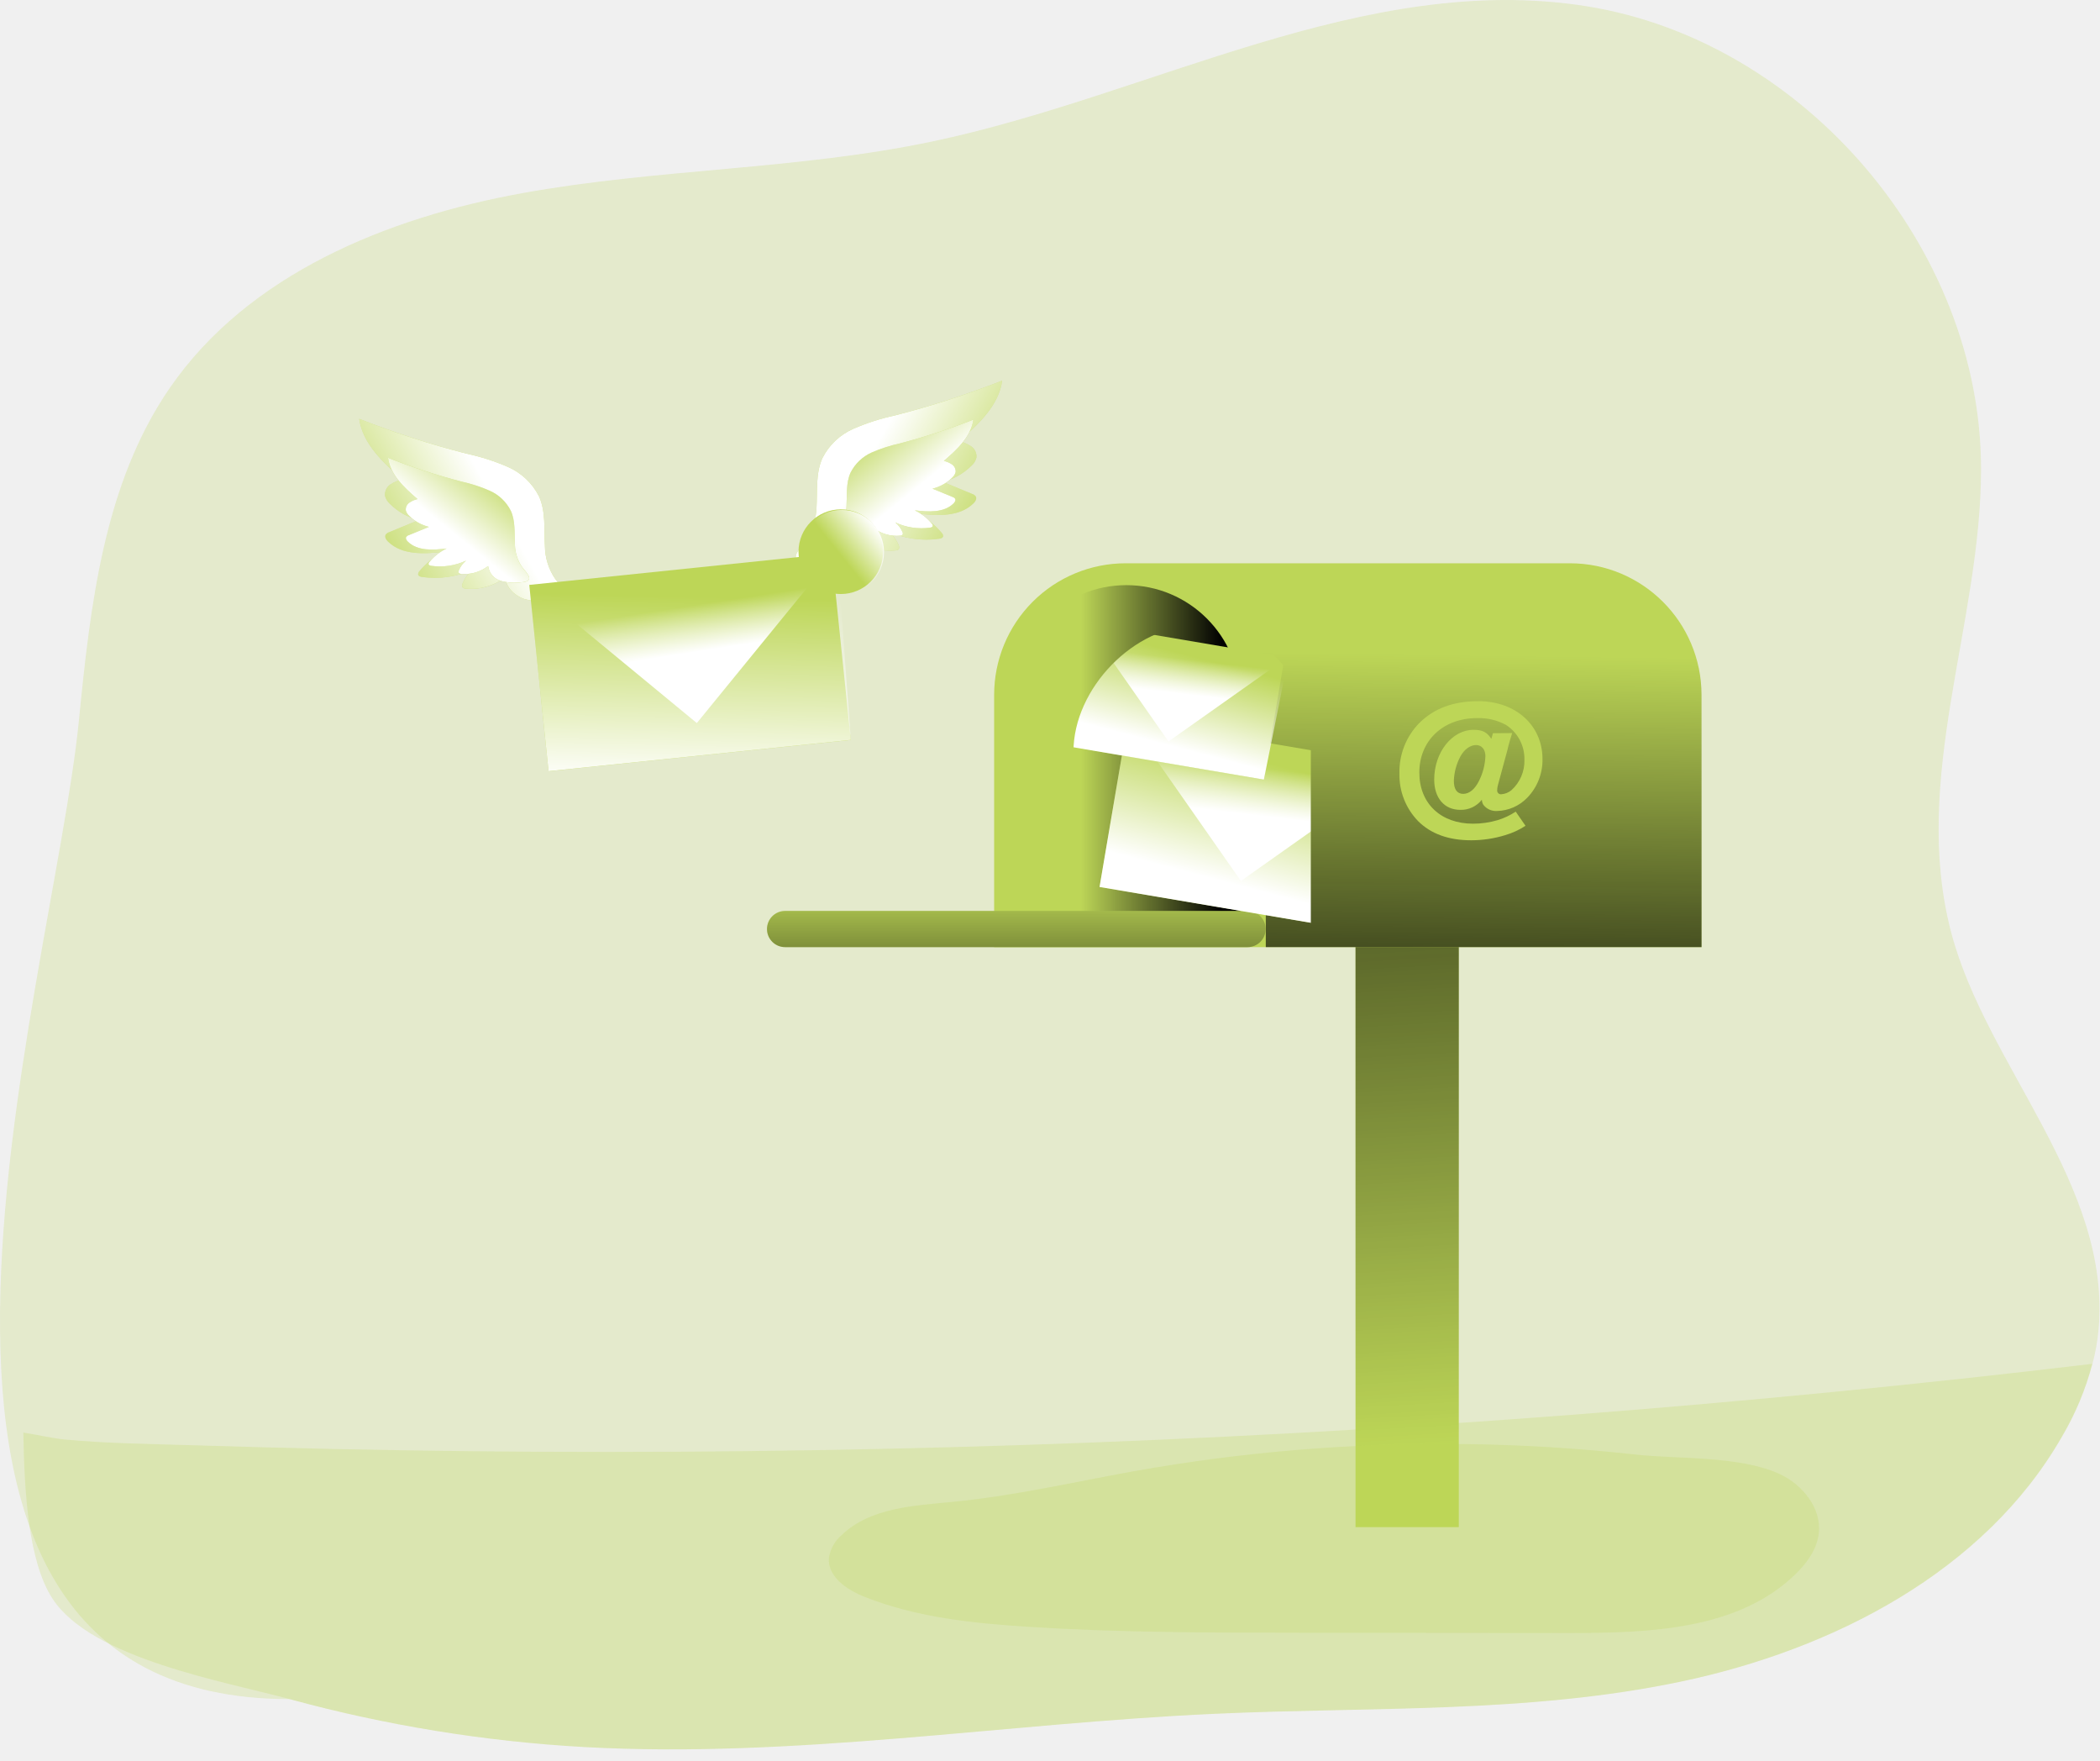
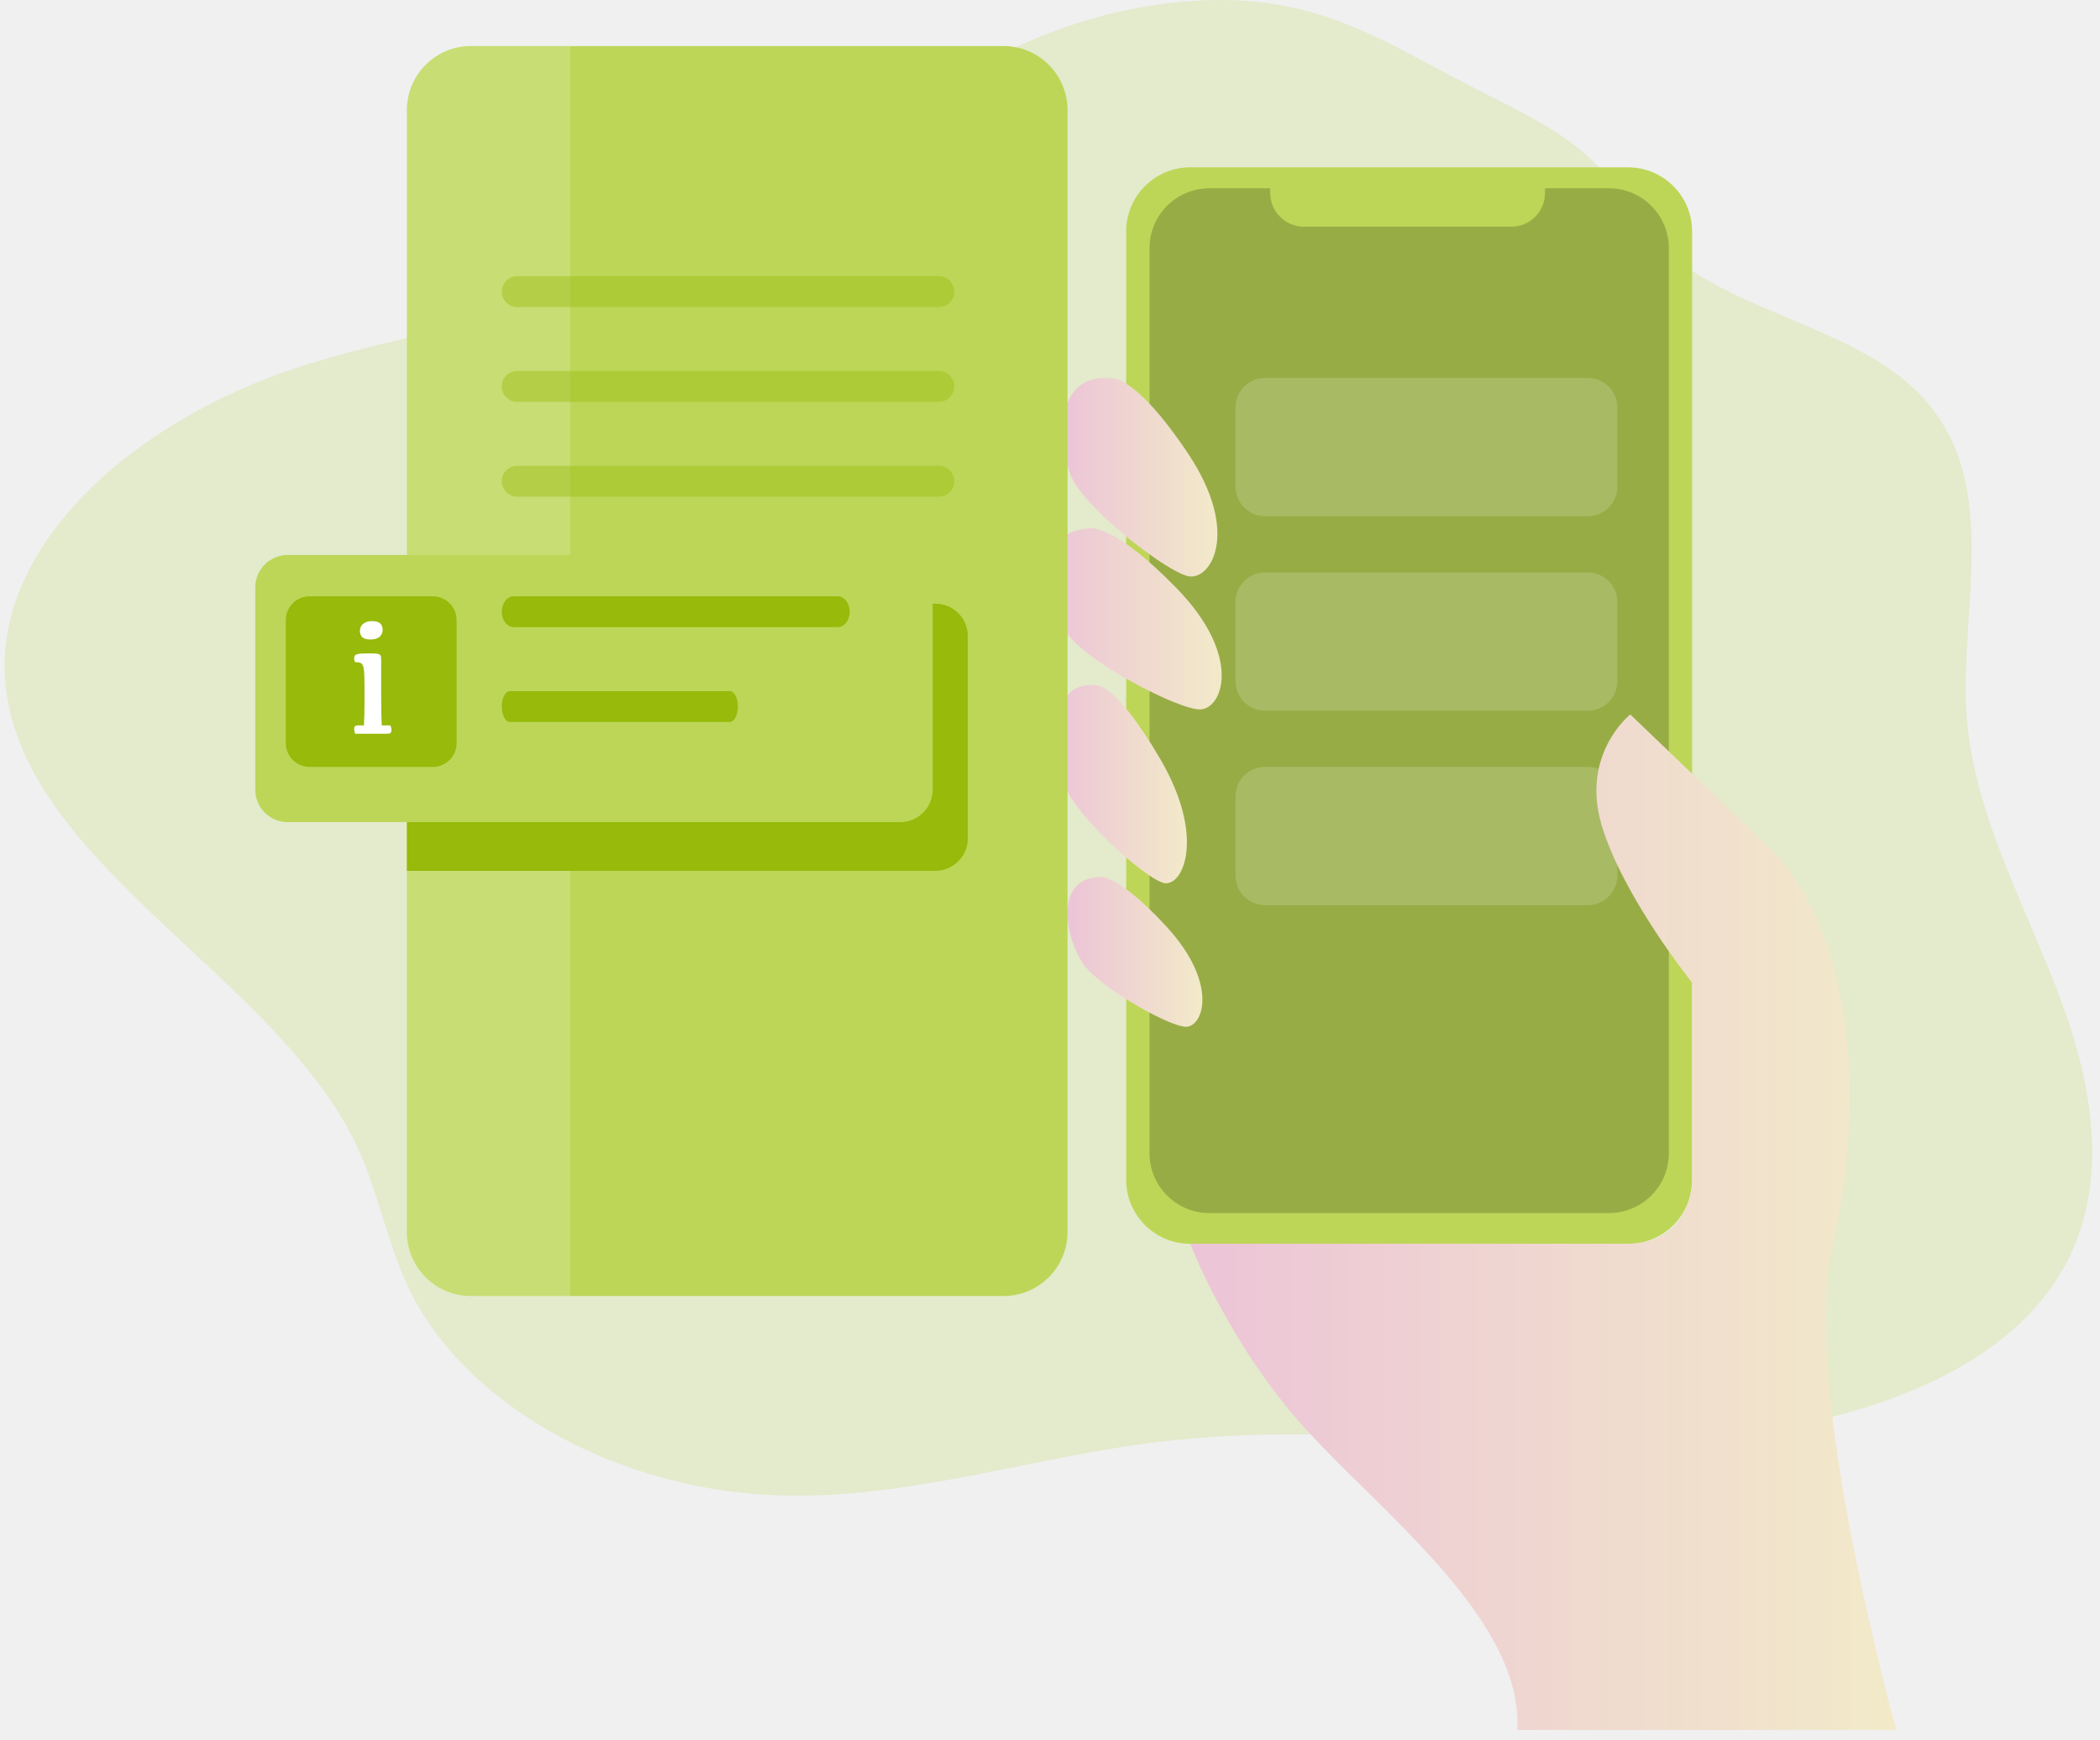
- <svg xmlns="http://www.w3.org/2000/svg" xmlns:xlink="http://www.w3.org/1999/xlink" width="167" height="140" viewBox="0 0 167 140">
+ <svg xmlns="http://www.w3.org/2000/svg" width="169" height="140" viewBox="0 0 169 140">
  <defs>
-     <linearGradient id="icon-msg-a" x1="50.068%" x2="48.685%" y1="86.915%" y2="-65.995%">
-       <stop offset="0%" stop-color="#010101" stop-opacity="0" />
-       <stop offset="100%" stop-color="#010101" />
+     <linearGradient id="icon-msg-a" x1="0%" x2="100%" y1="50%" y2="50%">
+       <stop offset="0%" stop-color="#ECC4D7" />
+       <stop offset="42%" stop-color="#EFD4D1" />
+       <stop offset="100%" stop-color="#F2EAC9" />
    </linearGradient>
-     <linearGradient id="icon-msg-b" x1="30.026%" x2="91.738%" y1="50.039%" y2="50%">
-       <stop offset="0%" stop-color="#010101" stop-opacity="0" />
-       <stop offset="100%" stop-color="#010101" />
+     <linearGradient id="icon-msg-b" x1="-.007%" x2="99.988%" y1="49.996%" y2="49.996%">
+       <stop offset="0%" stop-color="#ECC4D7" />
+       <stop offset="42%" stop-color="#EFD4D1" />
+       <stop offset="100%" stop-color="#F2EAC9" />
    </linearGradient>
-     <linearGradient id="icon-msg-c" x1="52.151%" x2="50%" y1="23.849%" y2="143.686%">
-       <stop offset="0%" stop-color="#010101" stop-opacity="0" />
-       <stop offset="100%" stop-color="#010101" />
+     <linearGradient id="icon-msg-c" x1=".048%" x2="99.998%" y1="50.001%" y2="50.001%">
+       <stop offset="0%" stop-color="#ECC4D7" />
+       <stop offset="42%" stop-color="#EFD4D1" />
+       <stop offset="100%" stop-color="#F2EAC9" />
    </linearGradient>
-     <linearGradient id="icon-msg-d" x1="49.49%" x2="49.49%" y1="-69.9%" y2="444.499%">
-       <stop offset="0%" stop-color="#010101" stop-opacity="0" />
-       <stop offset="100%" stop-color="#010101" />
+     <linearGradient id="icon-msg-d" x1="-.011%" x2="100%" y1="50.001%" y2="50.001%">
+       <stop offset="0%" stop-color="#ECC4D7" />
+       <stop offset="42%" stop-color="#EFD4D1" />
+       <stop offset="100%" stop-color="#F2EAC9" />
    </linearGradient>
-     <linearGradient id="icon-msg-e" x1="-3.287%" x2="68.081%" y1="75.752%" y2="40.106%">
-       <stop offset="0%" stop-color="#FFF" stop-opacity="0" />
-       <stop offset="95%" stop-color="#FFF" />
-     </linearGradient>
-     <linearGradient id="icon-msg-f" x1="85.418%" x2="40.351%" y1="10.174%" y2="59.43%">
-       <stop offset="0%" stop-color="#FFF" stop-opacity="0" />
-       <stop offset="95%" stop-color="#FFF" />
-     </linearGradient>
-     <linearGradient id="icon-msg-g" x1="103.284%" x2="31.98%" y1="75.724%" y2="40.124%">
-       <stop offset="0%" stop-color="#FFF" stop-opacity="0" />
-       <stop offset="95%" stop-color="#FFF" />
-     </linearGradient>
-     <linearGradient id="icon-msg-h" x1="14.593%" x2="59.668%" y1="10.22%" y2="59.415%">
-       <stop offset="0%" stop-color="#FFF" stop-opacity="0" />
-       <stop offset="95%" stop-color="#FFF" />
-     </linearGradient>
-     <linearGradient id="icon-msg-i" x1="51.023%" x2="47.923%" y1="20.933%" y2="110.543%">
-       <stop offset="0%" stop-color="#FFF" stop-opacity="0" />
-       <stop offset="95%" stop-color="#FFF" />
-     </linearGradient>
-     <linearGradient id="icon-msg-j" x1="48.168%" x2="55.983%" y1="31.078%" y2="58.58%">
-       <stop offset="0%" stop-color="#FFF" stop-opacity="0" />
-       <stop offset="95%" stop-color="#FFF" />
-     </linearGradient>
-     <linearGradient id="icon-msg-k" x1="47.521%" x2="92.135%" y1="52.002%" y2="16.206%">
-       <stop offset="0%" stop-color="#FFF" stop-opacity="0" />
-       <stop offset="95%" stop-color="#FFF" />
-     </linearGradient>
-     <path id="icon-msg-l" d="M0.083,24.738 L21.462,28.649 L21.462,9.045 C21.455,4.047 17.402,0 12.404,0 L12.404,0 C7.399,0 2.586,5.025 2.586,10.027 L0.083,24.738 Z" />
-     <linearGradient id="icon-msg-n" x1="59.618%" x2="38.4%" y1="21.957%" y2="78.445%">
-       <stop offset="0%" stop-color="#FFF" stop-opacity="0" />
-       <stop offset="95%" stop-color="#FFF" />
-     </linearGradient>
-     <linearGradient id="icon-msg-o" x1="51.396%" x2="45.455%" y1="30.614%" y2="60.786%">
-       <stop offset="0%" stop-color="#FFF" stop-opacity="0" />
-       <stop offset="95%" stop-color="#FFF" />
-     </linearGradient>
-     <linearGradient id="icon-msg-p" x1="59.627%" x2="38.4%" y1="21.953%" y2="78.459%">
-       <stop offset="0%" stop-color="#FFF" stop-opacity="0" />
-       <stop offset="95%" stop-color="#FFF" />
-     </linearGradient>
-     <linearGradient id="icon-msg-q" x1="51.388%" x2="45.452%" y1="30.608%" y2="60.793%">
-       <stop offset="0%" stop-color="#FFF" stop-opacity="0" />
-       <stop offset="95%" stop-color="#FFF" />
+     <linearGradient id="icon-msg-e" x1=".03%" x2="100.007%" y1="49.991%" y2="49.991%">
+       <stop offset="0%" stop-color="#ECC4D7" />
+       <stop offset="42%" stop-color="#EFD4D1" />
+       <stop offset="100%" stop-color="#F2EAC9" />
    </linearGradient>
  </defs>
-   <g fill="none" fill-rule="evenodd">
-     <path fill="#BDD657" fill-rule="nonzero" d="M166.879,105.769 C166.796,106.67 166.635,107.562 166.397,108.435 C165.864,110.462 165.053,112.406 163.988,114.211 C157.831,124.956 145.77,131.168 133.638,133.709 C121.507,136.25 108.974,135.692 96.596,136.26 C79.873,137.017 63.195,139.824 46.472,138.903 C38.545,138.46 30.687,137.182 23.028,135.092 C-13.906,135.092 4.152,78.692 6.273,57.311 C7.187,48.099 8.259,38.445 13.518,30.824 C19.736,21.812 30.747,17.313 41.522,15.359 C52.296,13.405 63.391,13.505 74.091,11.259 C91.594,7.588 108.512,-2.31 126.172,0.497 C143.498,3.266 157.548,19.748 157.539,37.299 C157.539,49.61 151.953,61.851 155.158,74.111 C157.946,84.76 167.95,94.186 166.879,105.769 Z" opacity=".24" />
-     <path fill="#BDD657" fill-rule="nonzero" d="M166.385,108.435 C165.851,110.462 165.04,112.406 163.975,114.211 C157.818,124.956 145.757,131.168 133.625,133.709 C121.494,136.25 108.962,135.692 96.583,136.26 C79.86,137.017 63.182,139.824 46.459,138.903 C38.537,138.459 30.683,137.181 23.028,135.092 C17.894,133.696 7.287,131.883 4.181,127.112 C2.24,124.144 1.935,118.584 1.855,113.899 C3.016,114.082 4.171,114.358 5.185,114.455 C8.621,114.775 12.099,114.807 15.545,114.913 C22.846,115.146 30.148,115.303 37.453,115.382 C66.544,115.692 95.613,114.736 124.661,112.513 C138.599,111.446 152.507,110.087 166.385,108.435 Z" opacity=".24" />
-     <rect width="8.211" height="50.634" x="107.797" y="70.783" fill="#BDD657" fill-rule="nonzero" />
-     <rect width="8.211" height="50.634" x="107.797" y="70.783" fill="url(#icon-msg-a)" fill-rule="nonzero" />
-     <path fill="#BDD657" fill-rule="nonzero" d="M135.31,55.241 L135.31,75.304 L79.058,75.304 L79.058,55.241 C79.058,52.466 80.162,49.804 82.125,47.843 C84.089,45.881 86.752,44.781 89.527,44.785 L124.841,44.785 C130.618,44.783 135.305,49.463 135.31,55.241 L135.31,55.241 Z" />
-     <path fill="url(#icon-msg-b)" fill-rule="nonzero" d="M89.569,46.524 L89.569,46.524 C94.572,46.524 98.627,50.579 98.627,55.581 L98.627,75.185 L80.512,75.185 L80.512,55.581 C80.512,50.579 84.567,46.524 89.569,46.524 L89.569,46.524 Z" />
-     <path fill="url(#icon-msg-c)" fill-rule="nonzero" d="M135.313,55.238 L135.313,75.301 L100.661,75.301 L100.661,54.064 C99.625,48.516 95.72,45.965 92.505,44.791 L124.847,44.791 C130.621,44.787 135.306,49.464 135.313,55.238 Z" />
-     <rect width="39.657" height="2.878" x="60.994" y="72.426" fill="#BDD657" fill-rule="nonzero" rx="1.439" />
-     <rect width="39.657" height="2.878" x="60.994" y="72.426" fill="url(#icon-msg-d)" fill-rule="nonzero" rx="1.439" />
-     <path fill="#BDD657" fill-rule="nonzero" d="M90.153,116.976 C85.376,117.833 80.633,118.937 75.805,119.405 C72.667,119.71 69.205,119.867 66.933,122.049 C66.39,122.509 66.03,123.149 65.919,123.852 C65.791,125.364 67.366,126.419 68.778,126.971 C72.891,128.598 77.364,129.063 81.782,129.345 C88.976,129.801 96.188,129.811 103.398,129.817 L124.873,129.836 C131.209,129.836 138.246,129.58 142.789,125.155 C143.687,124.279 144.48,123.201 144.634,121.946 C144.884,119.931 143.351,118.032 141.506,117.188 C138.297,115.725 133.507,116.03 130.016,115.642 C125.477,115.141 120.92,114.864 116.344,114.811 C107.565,114.706 98.796,115.432 90.153,116.976 L90.153,116.976 Z" opacity=".24" />
-     <path fill="#BDD657" fill-rule="nonzero" d="M120.252 58.286C120.175 58.543 119.931 59.322 119.883 59.605L119.113 62.448C119.079 62.572 119.062 62.7 119.062 62.829 119.054 62.917 119.085 63.003 119.147 63.065 119.209 63.127 119.296 63.158 119.383 63.15 119.679 63.13 119.962 63.018 120.191 62.829 120.876 62.215 121.255 61.33 121.228 60.41 121.255 59.29 120.697 58.237 119.755 57.632 119.052 57.253 118.262 57.067 117.464 57.093 114.763 57.093 112.87 58.886 112.87 61.421 112.87 63.879 114.57 65.489 117.143 65.489 117.806 65.489 118.465 65.394 119.1 65.207 119.609 65.052 120.092 64.824 120.535 64.53L121.314 65.656C120.819 65.981 120.278 66.23 119.71 66.397 118.831 66.669 117.916 66.807 116.996 66.808 115.192 66.808 113.787 66.295 112.773 65.284 111.791 64.272 111.256 62.908 111.288 61.498 111.25 60.01 111.813 58.57 112.85 57.503 114.028 56.326 115.574 55.748 117.56 55.748 120.541 55.748 122.665 57.673 122.665 60.343 122.688 61.493 122.25 62.604 121.449 63.429 120.82 64.08 119.96 64.457 119.056 64.479 118.628 64.509 118.213 64.321 117.955 63.978 117.887 63.857 117.848 63.722 117.843 63.583 117.432 64.11 116.794 64.409 116.126 64.389 114.859 64.389 114.053 63.442 114.053 61.982 114.053 59.82 115.475 58.026 117.175 58.026 117.891 58.026 118.25 58.206 118.597 58.745L118.725 58.296 120.252 58.286zM117.615 62.088C117.924 61.476 118.098 60.804 118.125 60.118 118.125 59.592 117.83 59.236 117.384 59.236 116.938 59.236 116.45 59.557 116.129 60.157 115.814 60.751 115.639 61.409 115.616 62.082 115.616 62.759 115.873 63.118 116.36 63.118 116.848 63.118 117.294 62.74 117.615 62.088zM43.334 43.421C43.257 42.086 43.415 40.687 42.866 39.468 42.342 38.428 41.474 37.602 40.408 37.132 39.349 36.67 38.246 36.315 37.116 36.073 34.212 35.326 31.356 34.401 28.566 33.304 28.848 35.3 30.491 36.795 32.002 38.117 31.659 38.192 31.333 38.329 31.039 38.522 30.745 38.723 30.583 39.068 30.616 39.423 30.681 39.672 30.82 39.896 31.014 40.065 31.645 40.695 32.438 41.139 33.304 41.348L30.953 42.311C30.839 42.344 30.74 42.414 30.67 42.51 30.568 42.693 30.706 42.914 30.856 43.062 31.986 44.165 33.792 44.05 35.348 43.861 34.582 44.226 33.904 44.753 33.362 45.407 33.285 45.479 33.244 45.584 33.253 45.689 33.288 45.815 33.439 45.856 33.574 45.875 34.956 46.069 36.365 45.858 37.63 45.269 37.258 45.563 36.968 45.947 36.789 46.386 36.735 46.486 36.735 46.606 36.789 46.707 36.854 46.766 36.938 46.8 37.026 46.8 38.158 46.91 39.288 46.584 40.187 45.888 40.225 46.697 40.912 47.358 41.679 47.621 42.461 47.833 43.278 47.886 44.082 47.778 45.686 47.666 44.724 46.742 44.175 46.058 43.636 45.284 43.343 44.365 43.334 43.421z" />
-     <path fill="url(#icon-msg-e)" fill-rule="nonzero" d="M43.334,43.421 C43.257,42.086 43.415,40.687 42.866,39.468 C42.342,38.428 41.474,37.602 40.408,37.132 C39.349,36.67 38.246,36.315 37.116,36.073 C34.212,35.326 31.356,34.401 28.566,33.304 C28.848,35.3 30.491,36.795 32.002,38.117 C31.659,38.192 31.333,38.329 31.039,38.522 C30.745,38.723 30.583,39.068 30.616,39.423 C30.681,39.672 30.82,39.896 31.014,40.065 C31.645,40.695 32.438,41.139 33.304,41.348 L30.953,42.311 C30.839,42.344 30.74,42.414 30.67,42.51 C30.568,42.693 30.706,42.914 30.856,43.062 C31.986,44.165 33.792,44.05 35.348,43.861 C34.582,44.226 33.904,44.753 33.362,45.407 C33.285,45.479 33.244,45.584 33.253,45.689 C33.288,45.815 33.439,45.856 33.574,45.875 C34.956,46.069 36.365,45.858 37.63,45.269 C37.258,45.563 36.968,45.947 36.789,46.386 C36.735,46.486 36.735,46.606 36.789,46.707 C36.854,46.766 36.938,46.8 37.026,46.8 C38.158,46.91 39.288,46.584 40.187,45.888 C40.225,46.697 40.912,47.358 41.679,47.621 C42.461,47.833 43.278,47.886 44.082,47.778 C45.686,47.666 44.724,46.742 44.175,46.058 C43.636,45.284 43.343,44.365 43.334,43.421 Z" />
-     <path fill="#BDD657" fill-rule="nonzero" d="M40.947,43.318 C40.896,42.407 41.002,41.451 40.626,40.62 C40.27,39.906 39.675,39.338 38.945,39.016 C38.222,38.7 37.47,38.458 36.699,38.291 C34.714,37.781 32.763,37.149 30.856,36.398 C31.046,37.761 32.159,38.781 33.202,39.68 C32.973,39.734 32.756,39.829 32.56,39.959 C32.359,40.096 32.248,40.332 32.271,40.575 C32.315,40.744 32.409,40.897 32.541,41.011 C32.973,41.441 33.515,41.745 34.107,41.891 L32.502,42.551 C32.423,42.574 32.355,42.623 32.307,42.689 C32.236,42.815 32.332,42.965 32.435,43.065 C33.208,43.822 34.444,43.742 35.515,43.61 C34.992,43.861 34.528,44.222 34.158,44.669 C34.105,44.718 34.077,44.789 34.084,44.862 C34.107,44.945 34.209,44.974 34.296,44.987 C35.241,45.121 36.204,44.978 37.068,44.573 C36.815,44.774 36.617,45.037 36.494,45.336 C36.465,45.41 36.439,45.503 36.494,45.564 C36.537,45.605 36.595,45.627 36.654,45.625 C37.428,45.702 38.201,45.481 38.817,45.006 C38.889,45.568 39.289,46.032 39.834,46.187 C40.369,46.331 40.927,46.368 41.477,46.296 C42.584,46.219 41.91,45.587 41.541,45.118 C41.166,44.592 40.959,43.964 40.947,43.318 Z" />
-     <path fill="url(#icon-msg-f)" fill-rule="nonzero" d="M40.947,43.318 C40.896,42.407 41.002,41.451 40.626,40.62 C40.27,39.906 39.675,39.338 38.945,39.016 C38.222,38.7 37.47,38.458 36.699,38.291 C34.714,37.781 32.763,37.149 30.856,36.398 C31.046,37.761 32.159,38.781 33.202,39.68 C32.973,39.734 32.756,39.829 32.56,39.959 C32.359,40.096 32.248,40.332 32.271,40.575 C32.315,40.744 32.409,40.897 32.541,41.011 C32.973,41.441 33.515,41.745 34.107,41.891 L32.502,42.551 C32.423,42.574 32.355,42.623 32.307,42.689 C32.236,42.815 32.332,42.965 32.435,43.065 C33.208,43.822 34.444,43.742 35.515,43.61 C34.992,43.861 34.528,44.222 34.158,44.669 C34.105,44.718 34.077,44.789 34.084,44.862 C34.107,44.945 34.209,44.974 34.296,44.987 C35.241,45.121 36.204,44.978 37.068,44.573 C36.815,44.774 36.617,45.037 36.494,45.336 C36.465,45.41 36.439,45.503 36.494,45.564 C36.537,45.605 36.595,45.627 36.654,45.625 C37.428,45.702 38.201,45.481 38.817,45.006 C38.889,45.568 39.289,46.032 39.834,46.187 C40.369,46.331 40.927,46.368 41.477,46.296 C42.584,46.219 41.91,45.587 41.541,45.118 C41.166,44.592 40.959,43.964 40.947,43.318 Z" />
-     <path fill="#BDD657" fill-rule="nonzero" d="M64.931,40.386 C65.008,39.051 64.851,37.652 65.396,36.433 C65.92,35.391 66.79,34.564 67.857,34.094 C68.917,33.633 70.019,33.278 71.149,33.035 C74.052,32.288 76.907,31.363 79.697,30.266 C79.417,32.259 77.787,33.754 76.263,35.079 C76.607,35.154 76.933,35.292 77.226,35.486 C77.523,35.684 77.686,36.03 77.65,36.385 C77.588,36.634 77.45,36.859 77.255,37.026 C76.623,37.655 75.83,38.099 74.964,38.31 L77.313,39.272 C77.428,39.306 77.528,39.377 77.598,39.474 C77.701,39.657 77.56,39.879 77.412,40.023 C76.279,41.13 74.473,41.015 72.904,40.822 C73.67,41.189 74.348,41.718 74.89,42.372 C74.97,42.442 75.01,42.548 74.996,42.654 C74.964,42.776 74.813,42.818 74.675,42.837 C73.293,43.031 71.885,42.822 70.62,42.234 C70.993,42.527 71.284,42.911 71.463,43.35 C71.521,43.45 71.521,43.572 71.463,43.671 C71.4,43.733 71.314,43.765 71.226,43.761 C70.095,43.872 68.965,43.547 68.066,42.853 C68.03,43.662 67.341,44.323 66.577,44.586 C65.794,44.794 64.977,44.847 64.174,44.74 C62.55,44.631 63.532,43.703 64.081,43.02 C64.674,42.288 64.876,41.297 64.931,40.386 Z" />
-     <path fill="url(#icon-msg-g)" fill-rule="nonzero" d="M64.931,40.386 C65.008,39.051 64.851,37.652 65.396,36.433 C65.92,35.391 66.79,34.564 67.857,34.094 C68.917,33.633 70.019,33.278 71.149,33.035 C74.052,32.288 76.907,31.363 79.697,30.266 C79.417,32.259 77.787,33.754 76.263,35.079 C76.607,35.154 76.933,35.292 77.226,35.486 C77.523,35.684 77.686,36.03 77.65,36.385 C77.588,36.634 77.45,36.859 77.255,37.026 C76.623,37.655 75.83,38.099 74.964,38.31 L77.313,39.272 C77.428,39.306 77.528,39.377 77.598,39.474 C77.701,39.657 77.56,39.879 77.412,40.023 C76.279,41.13 74.473,41.015 72.904,40.822 C73.67,41.189 74.348,41.718 74.89,42.372 C74.97,42.442 75.01,42.548 74.996,42.654 C74.964,42.776 74.813,42.818 74.675,42.837 C73.293,43.031 71.885,42.822 70.62,42.234 C70.993,42.527 71.284,42.911 71.463,43.35 C71.521,43.45 71.521,43.572 71.463,43.671 C71.4,43.733 71.314,43.765 71.226,43.761 C70.095,43.872 68.965,43.547 68.066,42.853 C68.03,43.662 67.341,44.323 66.577,44.586 C65.794,44.794 64.977,44.847 64.174,44.74 C62.55,44.631 63.532,43.703 64.081,43.02 C64.674,42.288 64.876,41.297 64.931,40.386 Z" />
-     <path fill="#BDD657" fill-rule="nonzero" d="M67.318,40.283 C67.369,39.372 67.264,38.416 67.639,37.581 C67.996,36.868 68.591,36.301 69.32,35.977 C70.043,35.663 70.795,35.421 71.566,35.255 C73.55,34.742 75.502,34.109 77.409,33.359 C77.216,34.723 76.103,35.746 75.06,36.645 C75.289,36.697 75.506,36.791 75.702,36.921 C75.904,37.058 76.015,37.293 75.994,37.537 C75.95,37.707 75.854,37.861 75.721,37.976 C75.29,38.406 74.748,38.709 74.155,38.852 L75.76,39.516 C75.837,39.538 75.906,39.585 75.952,39.651 C76.023,39.776 75.927,39.93 75.827,40.03 C75.054,40.784 73.819,40.703 72.747,40.575 C73.27,40.825 73.732,41.186 74.101,41.634 C74.156,41.682 74.184,41.754 74.175,41.826 C74.152,41.91 74.05,41.939 73.963,41.951 C73.018,42.084 72.055,41.94 71.191,41.538 C71.446,41.738 71.645,42.001 71.768,42.301 C71.807,42.371 71.807,42.456 71.768,42.526 C71.725,42.568 71.666,42.591 71.605,42.59 C70.832,42.664 70.06,42.442 69.445,41.968 C69.372,42.529 68.973,42.994 68.428,43.151 C67.892,43.296 67.332,43.332 66.782,43.257 C65.675,43.184 66.352,42.548 66.721,42.083 C67.095,41.556 67.303,40.929 67.318,40.283 L67.318,40.283 Z" />
-     <path fill="url(#icon-msg-h)" fill-rule="nonzero" d="M67.318,40.283 C67.369,39.372 67.264,38.416 67.639,37.581 C67.996,36.868 68.591,36.301 69.32,35.977 C70.043,35.663 70.795,35.421 71.566,35.255 C73.55,34.742 75.502,34.109 77.409,33.359 C77.216,34.723 76.103,35.746 75.06,36.645 C75.289,36.697 75.506,36.791 75.702,36.921 C75.904,37.058 76.015,37.293 75.994,37.537 C75.95,37.707 75.854,37.861 75.721,37.976 C75.29,38.406 74.748,38.709 74.155,38.852 L75.76,39.516 C75.837,39.538 75.906,39.585 75.952,39.651 C76.023,39.776 75.927,39.93 75.827,40.03 C75.054,40.784 73.819,40.703 72.747,40.575 C73.27,40.825 73.732,41.186 74.101,41.634 C74.156,41.682 74.184,41.754 74.175,41.826 C74.152,41.91 74.05,41.939 73.963,41.951 C73.018,42.084 72.055,41.94 71.191,41.538 C71.446,41.738 71.645,42.001 71.768,42.301 C71.807,42.371 71.807,42.456 71.768,42.526 C71.725,42.568 71.666,42.591 71.605,42.59 C70.832,42.664 70.06,42.442 69.445,41.968 C69.372,42.529 68.973,42.994 68.428,43.151 C67.892,43.296 67.332,43.332 66.782,43.257 C65.675,43.184 66.352,42.548 66.721,42.083 C67.095,41.556 67.303,40.929 67.318,40.283 L67.318,40.283 Z" />
-     <rect width="24.163" height="14.894" x="42.792" y="45.221" fill="#BDD657" fill-rule="nonzero" transform="rotate(-5.91 54.874 52.668)" />
-     <polygon fill="url(#icon-msg-i)" fill-rule="nonzero" points="67.658 58.828 43.623 61.315 42.089 46.501 66.564 43.777" />
-     <polygon fill="url(#icon-msg-j)" fill-rule="nonzero" points="42.089 46.501 55.414 57.49 66.237 44.223" />
-     <circle cx="66.866" cy="43.864" r="3.366" fill="#BDD657" fill-rule="nonzero" />
-     <circle cx="66.933" cy="43.909" r="3.366" fill="url(#icon-msg-k)" fill-rule="nonzero" />
-     <g transform="translate(82.78 49.732)">
-       <mask id="icon-msg-m" fill="#fff">
-         <use xlink:href="#icon-msg-l" />
-       </mask>
-       <g fill-rule="nonzero" mask="url(#icon-msg-m)">
-         <g transform="translate(1.925 -.32)">
-           <rect width="21.933" height="13.521" x="3.719" y="9.511" fill="#BDD657" transform="rotate(9.62 14.686 16.272)" />
-           <polygon fill="url(#icon-msg-n)" points="24.362 24.776 2.734 21.109 4.996 7.781 27.064 11.345" />
-           <polygon fill="url(#icon-msg-o)" points="4.996 7.781 13.976 20.631 26.669 11.657" />
-           <rect width="16.023" height="9.879" x=".72" y="1.418" fill="#BDD657" transform="rotate(9.62 8.732 6.357)" />
-           <polygon fill="url(#icon-msg-p)" points="15.802 12.571 .003 9.892 1.656 .154 17.775 2.759" />
-           <polygon fill="url(#icon-msg-q)" points="1.656 .154 8.217 9.542 17.486 2.987" />
-         </g>
-       </g>
-     </g>
+   <g fill="none">
+     <path fill="#BDD657" d="M96.09,0.068 C77.068,1.268 65.335,16.529 48.22,23.009 C40.532,25.921 31.869,26.989 23.983,29.57 C10.568,33.958 -0.751,44.113 0.46,55.251 C2.03,69.689 22.349,78.654 28.735,92.287 C30.497,96.051 31.142,100.08 32.959,103.824 C37.492,113.172 49.778,119.992 62.776,120.379 C73.216,120.689 83.177,117.25 93.507,116.038 C106.152,114.55 119.044,116.432 131.844,116.098 C144.645,115.765 158.62,112.431 164.897,103.887 C169.978,96.969 168.736,88.351 165.925,80.711 C163.114,73.07 158.845,65.613 158.276,57.685 C157.619,48.454 161.528,37.82 153.575,30.871 C147.672,25.702 136.77,24.482 132.559,18.42 C128.014,11.891 126.419,11.022 118.776,7.151 C111.218,3.316 106.055,-0.562 96.09,0.068 Z" opacity=".24" />
+     <rect width="45.544" height="86.652" x="90.631" y="13.472" fill="#BDD657" rx="5.155" />
+     <path fill="#BDD657" d="M134.303,19.973 L134.303,92.833 C134.302,95.494 132.144,97.65 129.483,97.65 L97.323,97.65 C94.664,97.648 92.509,95.492 92.508,92.833 L92.508,19.975 C92.509,17.315 94.665,15.158 97.325,15.156 L102.221,15.156 L102.221,15.536 C102.221,16.255 102.507,16.945 103.016,17.453 C103.524,17.962 104.214,18.248 104.933,18.248 L121.623,18.248 C122.343,18.248 123.033,17.963 123.541,17.454 C124.05,16.945 124.336,16.255 124.335,15.536 L124.335,15.156 L129.486,15.156 C132.145,15.158 134.3,17.314 134.303,19.973 Z" />
+     <path fill="#000" fill-opacity=".239" d="M134.303,19.973 L134.303,92.833 C134.302,95.494 132.144,97.65 129.483,97.65 L97.323,97.65 C94.664,97.648 92.509,95.492 92.508,92.833 L92.508,19.975 C92.509,17.315 94.665,15.158 97.325,15.156 L102.221,15.156 L102.221,15.536 C102.221,16.255 102.507,16.945 103.016,17.453 C103.524,17.962 104.214,18.248 104.933,18.248 L121.623,18.248 C122.343,18.248 123.033,17.963 123.541,17.454 C124.05,16.945 124.336,16.255 124.335,15.536 L124.335,15.156 L129.486,15.156 C132.145,15.158 134.3,17.314 134.303,19.973 Z" opacity=".81" />
+     <rect width="30.722" height="11.127" x="99.433" y="61.735" fill="#FFF" opacity=".17" rx="2.378" />
+     <path fill="url(#icon-msg-a)" d="M142.214,68.071 L131.197,57.513 C131.197,57.513 127.187,60.689 128.898,66.436 C130.61,72.184 136.175,79.102 136.175,79.102 L136.175,94.957 C136.175,94.957 136.238,100.115 131.018,100.115 L95.786,100.115 C95.786,100.115 98.859,108.206 105.113,115.075 C111.366,121.944 122.586,130.429 122.106,139.261 L152.613,139.261 C152.613,139.261 144.798,111.442 147.484,100.124 C150.17,88.806 149.167,74.728 142.214,68.071 Z" />
+     <path fill="url(#icon-msg-b)" d="M95.581,46.374 C94.466,46.102 91.673,44.176 89.397,42.117 C87.952,40.811 86.714,39.452 86.245,38.426 C85.037,35.786 84.825,30.006 89.397,30.449 C89.397,30.449 91.263,30.025 95.581,36.463 C99.899,42.9 97.404,46.822 95.581,46.374 Z" />
+     <path fill="url(#icon-msg-c)" d="M96.472,57.107 C95.306,57.037 92.041,55.561 89.39,53.885 C87.833,52.901 86.476,51.847 85.86,50.966 C84.195,48.587 82.948,42.94 87.527,42.555 C87.527,42.555 88.045,42.322 89.393,43.022 C90.519,43.602 92.223,44.822 94.693,47.356 C100.104,52.912 98.351,57.219 96.472,57.107 Z" />
+     <path fill="url(#icon-msg-d)" d="M93.632,71.074 C92.858,70.864 91.088,69.523 89.397,67.91 C87.765,66.359 86.224,64.557 85.699,63.267 C84.627,60.633 84.3,54.81 88.092,55.158 C88.092,55.158 88.495,55.034 89.397,55.783 C90.248,56.482 91.545,57.975 93.361,61.08 C97.108,67.476 95.147,71.482 93.632,71.074 Z" />
+     <path fill="url(#icon-msg-e)" d="M95.371,82.651 C94.389,82.576 91.535,81.14 89.397,79.605 C88.39,78.883 87.532,78.139 87.119,77.507 C85.814,75.537 84.788,70.885 88.329,70.612 C88.329,70.612 88.63,70.477 89.397,70.824 C90.248,71.209 91.678,72.193 93.904,74.625 C98.129,79.239 96.817,82.76 95.371,82.651 Z" />
+     <rect width="30.722" height="11.127" x="99.433" y="30.426" fill="#FFF" opacity=".17" rx="2.378" />
+     <rect width="30.722" height="11.127" x="99.433" y="46.081" fill="#FFF" opacity=".17" rx="2.378" />
+     <path fill="#BDD657" d="M85.909,8.86 L85.909,99.173 C85.91,100.539 85.367,101.85 84.401,102.816 C83.435,103.783 82.125,104.326 80.759,104.326 L37.898,104.326 C36.531,104.326 35.221,103.783 34.255,102.816 C33.289,101.85 32.747,100.539 32.747,99.173 L32.747,8.86 C32.747,7.494 33.289,6.183 34.255,5.217 C35.221,4.25 36.531,3.707 37.898,3.707 L80.759,3.707 C82.125,3.707 83.435,4.25 84.401,5.217 C85.367,6.183 85.91,7.494 85.909,8.86 Z" />
+     <path fill="#FFF" d="M45.893,3.707 L45.893,104.326 L37.898,104.326 C36.531,104.326 35.221,103.783 34.255,102.816 C33.289,101.85 32.747,100.539 32.747,99.173 L32.747,8.86 C32.747,7.494 33.289,6.183 34.255,5.217 C35.221,4.25 36.531,3.707 37.898,3.707 L45.893,3.707 Z" opacity=".17" />
+     <path fill="#97BA0B" d="M77.886,51.206 L77.886,67.485 C77.886,68.929 76.716,70.099 75.272,70.099 L32.747,70.099 L32.747,48.594 L75.272,48.594 C75.965,48.594 76.63,48.868 77.12,49.358 C77.61,49.848 77.886,50.513 77.886,51.206 L77.886,51.206 Z" />
+     <rect width="54.514" height="21.507" x="20.543" y="44.675" fill="#BDD657" rx="2.614" />
+     <path fill="#97BA0B" d="M67.426 50.483L41.337 50.483C40.81 50.483 40.382 49.928 40.381 49.243L40.381 49.243C40.381 48.556 40.809 48 41.337 48L67.426 48C67.953 48 68.381 48.556 68.381 49.243L68.381 49.243C68.381 49.572 68.28 49.888 68.101 50.121 67.922 50.353 67.679 50.484 67.426 50.483zM58.733 58.117L41.029 58.117C40.671 58.117 40.381 57.561 40.381 56.874L40.381 56.874C40.382 56.189 40.672 55.634 41.029 55.634L58.733 55.634C58.905 55.633 59.069 55.764 59.191 55.996 59.313 56.229 59.381 56.545 59.381 56.874L59.381 56.874C59.381 57.561 59.091 58.117 58.733 58.117L58.733 58.117z" />
+     <path fill="#97BA0B" d="M75.554 24.716L41.624 24.716C40.938 24.716 40.382 24.161 40.381 23.475L40.381 23.475C40.381 22.789 40.937 22.232 41.624 22.232L75.554 22.232C76.241 22.232 76.797 22.789 76.797 23.475L76.797 23.475C76.797 23.805 76.666 24.12 76.433 24.353 76.2 24.586 75.884 24.716 75.554 24.716zM75.554 32.35L41.624 32.35C40.937 32.35 40.381 31.793 40.381 31.107L40.381 31.107C40.382 30.421 40.938 29.866 41.624 29.866L75.554 29.866C75.884 29.866 76.2 29.996 76.433 30.229 76.666 30.461 76.797 30.777 76.797 31.107L76.797 31.107C76.797 31.793 76.241 32.35 75.554 32.35L75.554 32.35zM75.554 39.979L41.624 39.979C40.938 39.979 40.382 39.424 40.381 38.738L40.381 38.738C40.381 38.052 40.937 37.496 41.624 37.496L75.554 37.496C76.241 37.496 76.797 38.052 76.797 38.738L76.797 38.738C76.797 39.068 76.666 39.384 76.433 39.616 76.2 39.849 75.884 39.979 75.554 39.979L75.554 39.979z" opacity=".426" />
+     <path fill="#97BA0B" d="M36.745,49.919 L36.745,59.822 C36.745,60.849 35.935,61.694 34.908,61.738 C34.88,61.74 34.852,61.74 34.824,61.738 L24.921,61.738 C23.86,61.738 23,60.878 23,59.817 L23,49.919 C23,49.41 23.202,48.921 23.563,48.561 C23.923,48.201 24.412,47.999 24.921,48 L34.824,48 C35.333,47.999 35.822,48.201 36.182,48.561 C36.543,48.921 36.745,49.41 36.745,49.919 L36.745,49.919 Z" />
+     <path fill="#FFF" d="M29.794,51.477 C30.138,51.477 30.391,51.404 30.552,51.258 C30.714,51.112 30.794,50.922 30.794,50.686 C30.794,50.477 30.729,50.31 30.598,50.186 C30.467,50.062 30.249,50 29.944,50 C29.635,50 29.395,50.072 29.225,50.216 C29.056,50.359 28.968,50.551 28.964,50.791 C28.964,51.013 29.032,51.183 29.167,51.301 C29.302,51.418 29.511,51.477 29.794,51.477 Z M31.147,59.065 C31.286,59.065 31.38,59.044 31.428,59 C31.476,58.956 31.5,58.876 31.5,58.758 C31.5,58.627 31.472,58.505 31.415,58.392 L31.415,58.392 L30.722,58.392 C30.692,57.786 30.676,57.076 30.676,56.261 L30.676,56.261 L30.676,53.288 C30.676,53.07 30.668,52.916 30.65,52.827 C30.633,52.737 30.563,52.676 30.441,52.644 C30.319,52.611 30.086,52.595 29.742,52.595 C29.254,52.595 28.925,52.614 28.755,52.654 C28.585,52.693 28.5,52.802 28.5,52.98 C28.5,53.102 28.528,53.209 28.585,53.301 C28.737,53.301 28.865,53.316 28.967,53.346 C29.07,53.377 29.149,53.455 29.206,53.582 C29.263,53.708 29.298,53.938 29.314,54.271 C29.329,54.605 29.337,55.268 29.337,56.261 C29.337,57.076 29.321,57.786 29.291,58.392 L29.291,58.392 L28.807,58.392 C28.694,58.392 28.614,58.415 28.569,58.461 C28.523,58.507 28.5,58.577 28.5,58.673 C28.5,58.795 28.526,58.926 28.578,59.065 L28.578,59.065 L31.147,59.065 Z" />
  </g>
</svg>
